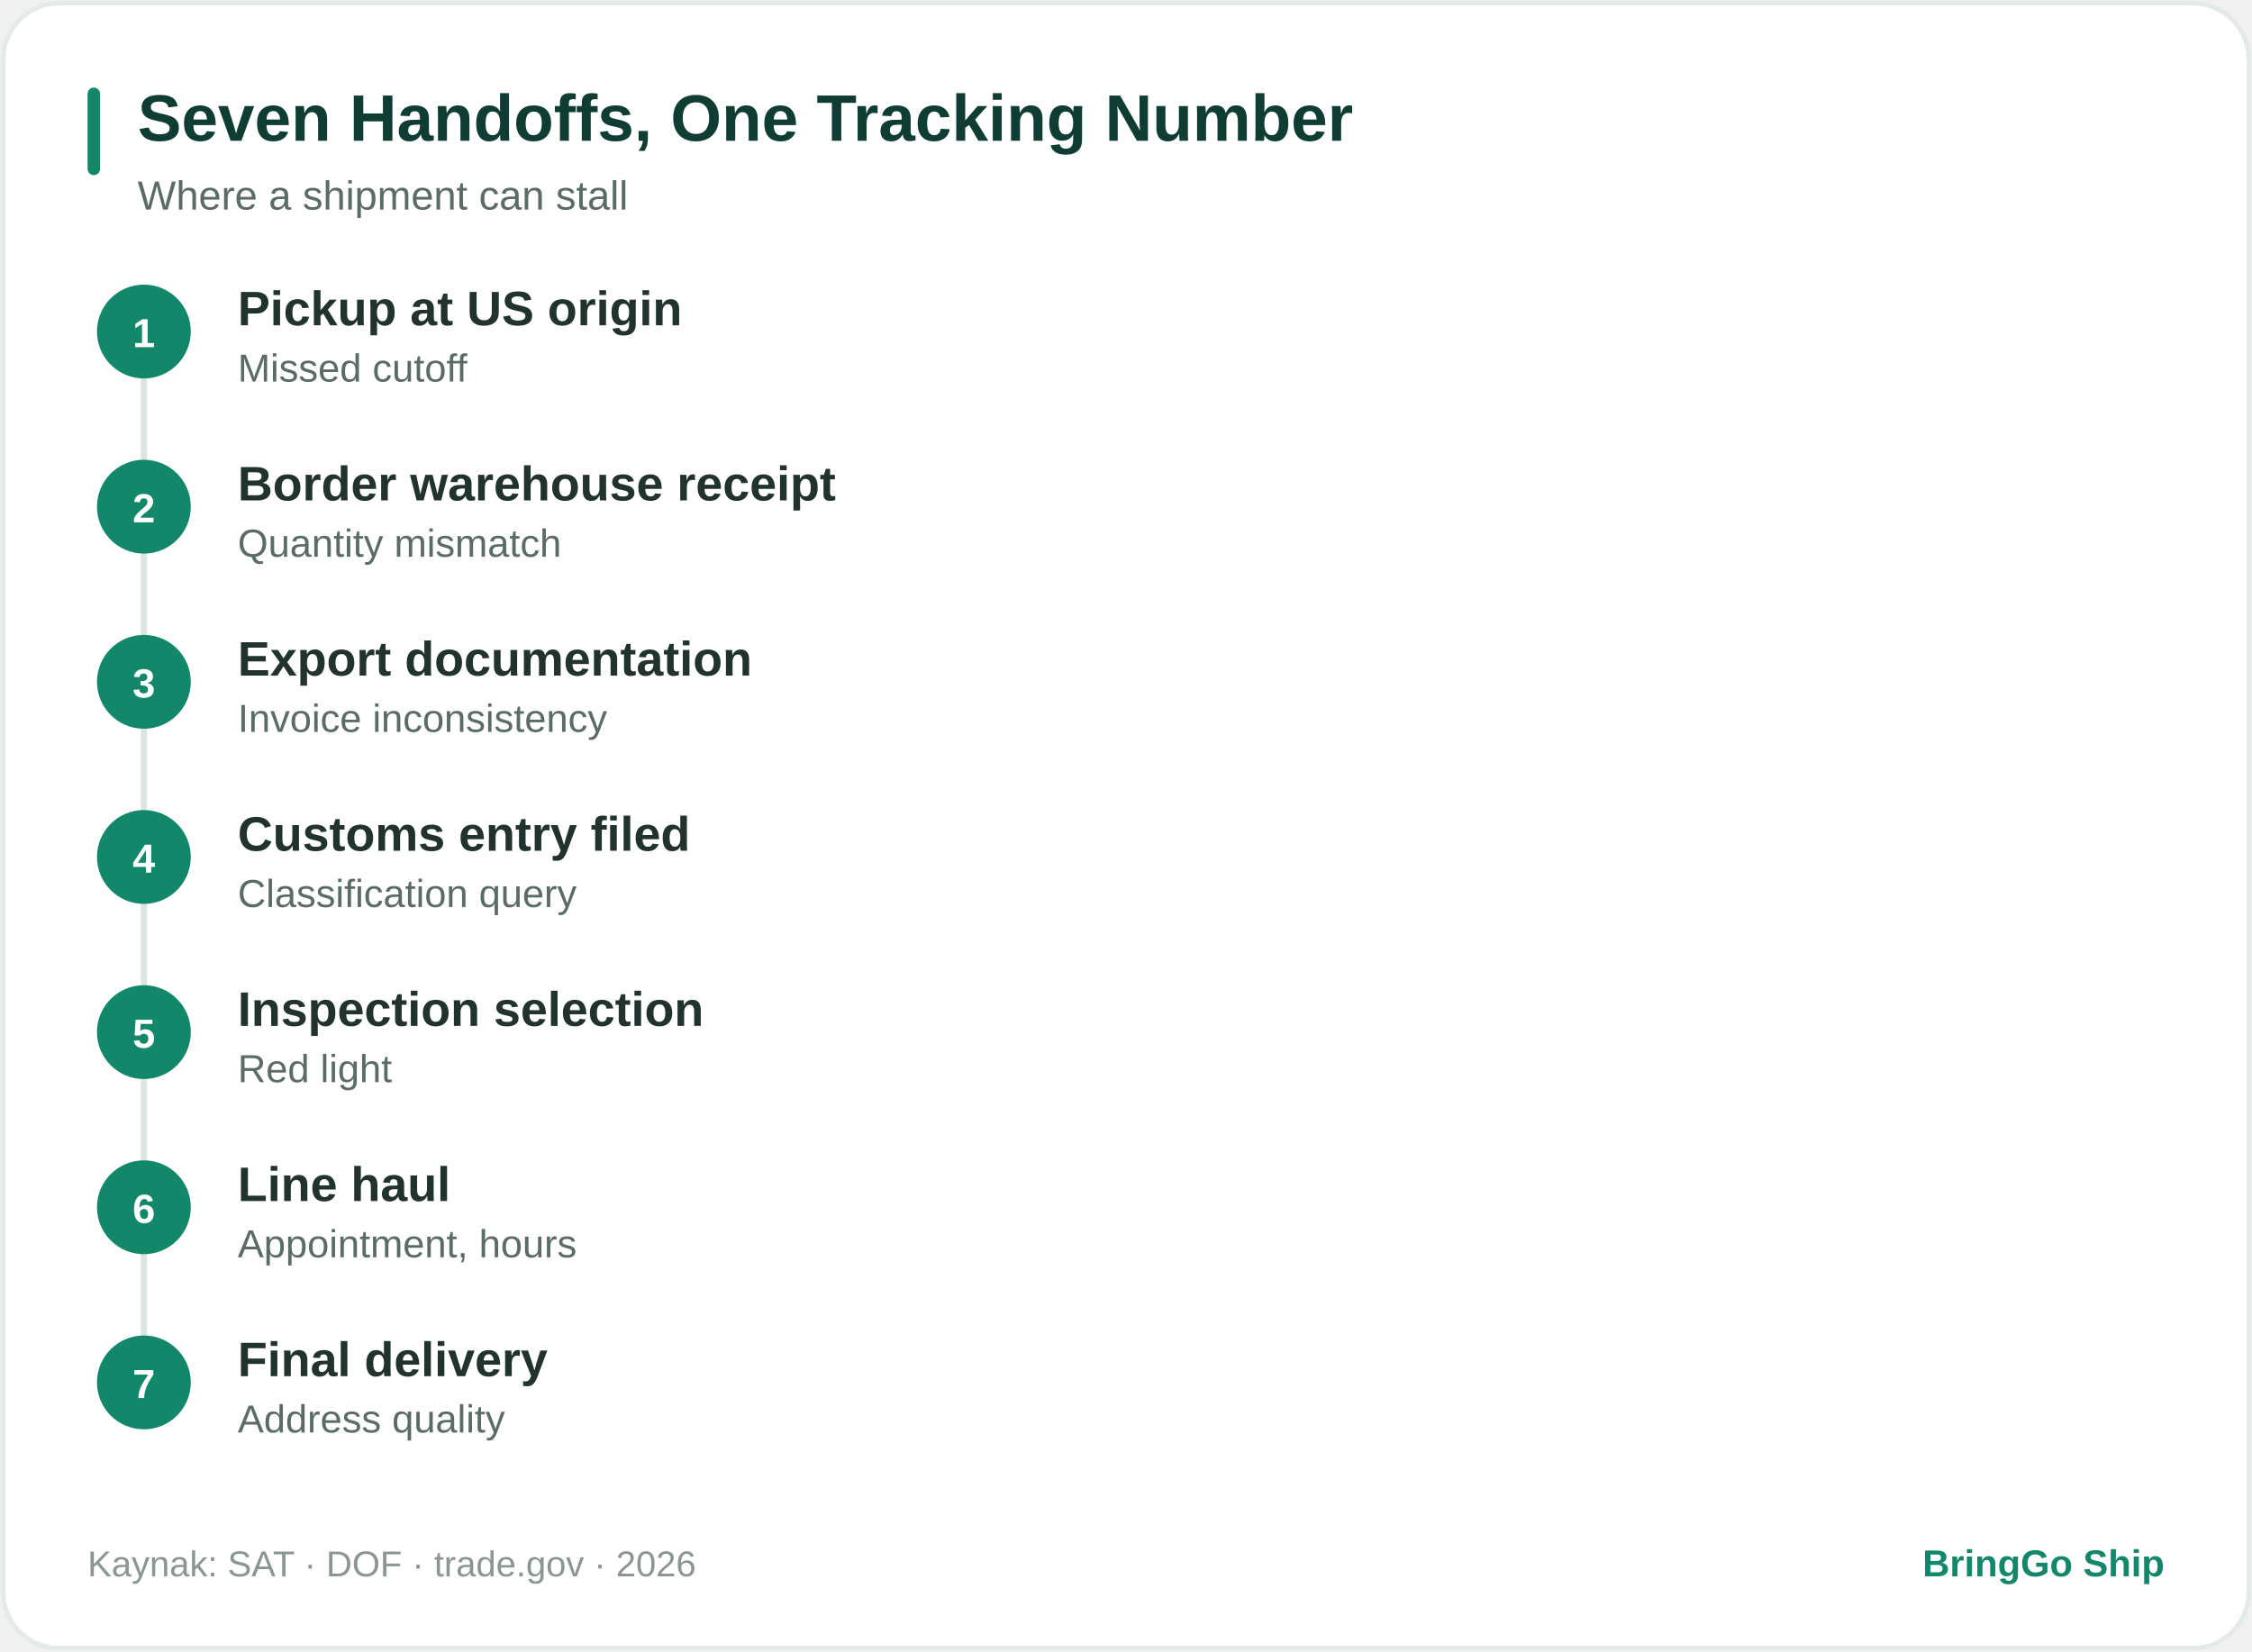
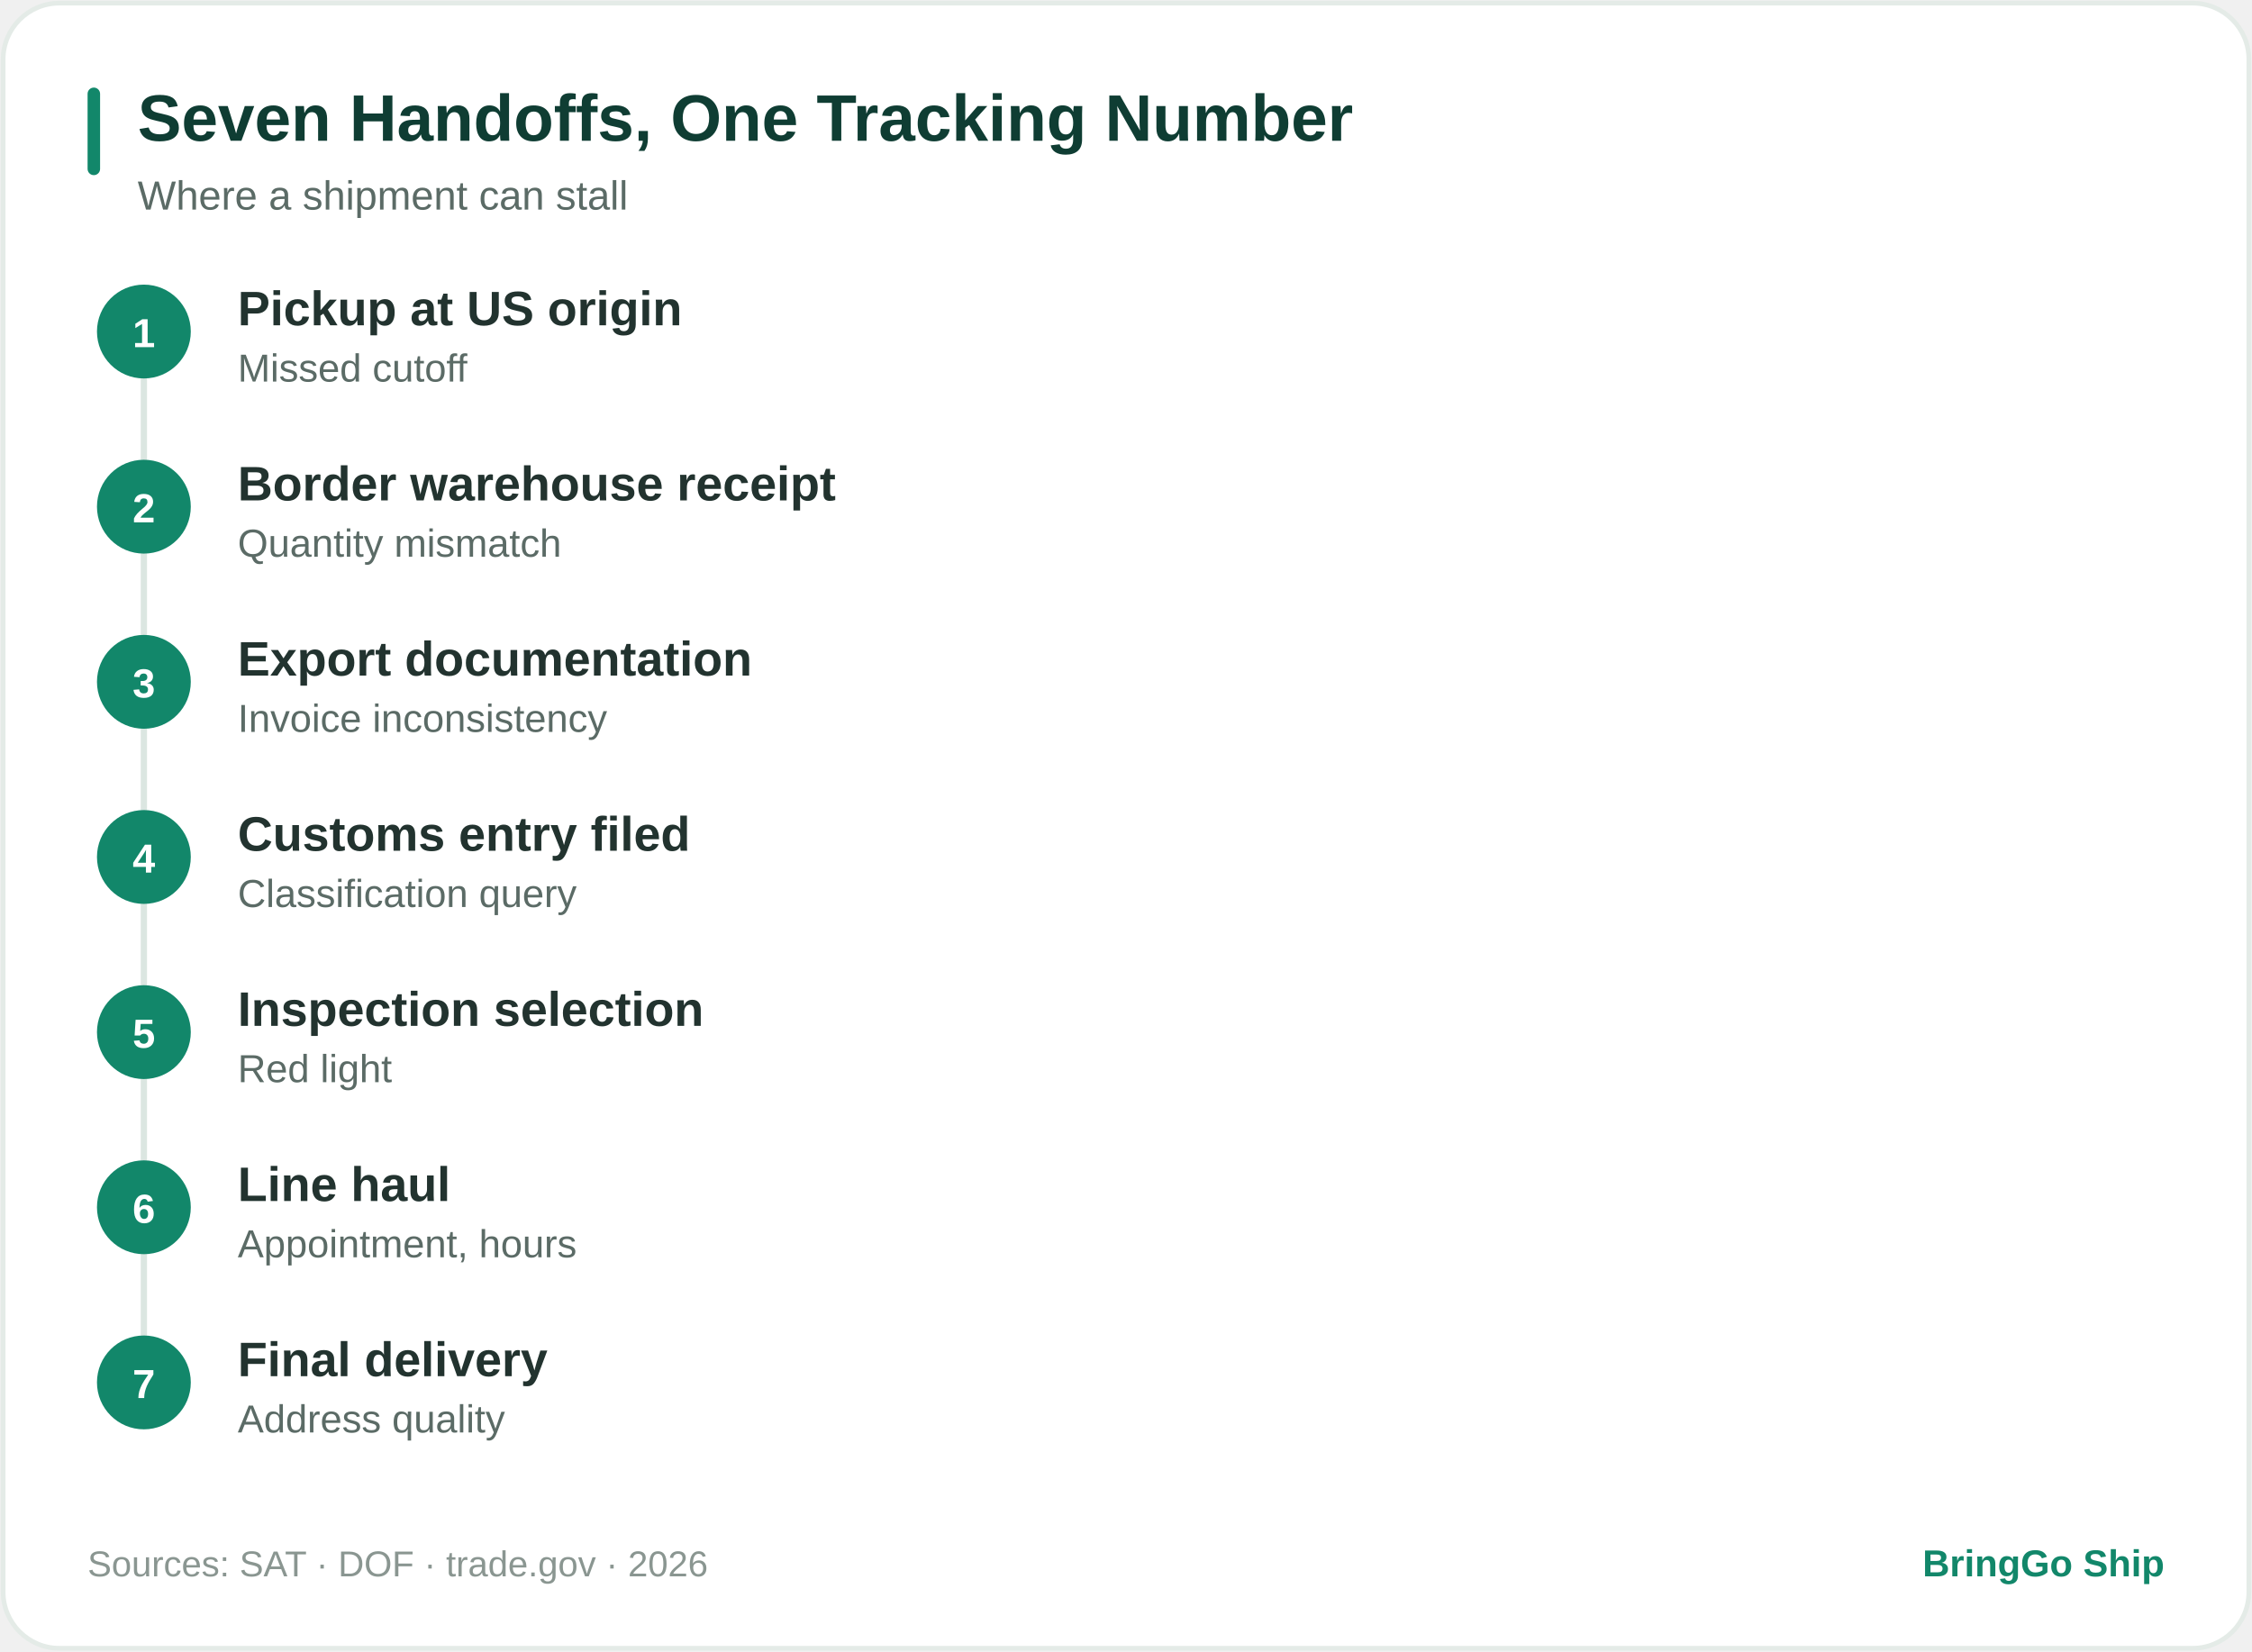
<svg xmlns="http://www.w3.org/2000/svg" width="720" height="528" viewBox="0 0 720 528" role="img">
  <style>
text{font-family:Arial,Helvetica,sans-serif}
.card{fill:#ffffff;stroke:#e4ebe7;stroke-width:1.5}
.row{fill:#f5f8f7}.pill{fill:#E1F5EE}.hi{fill:#1f9d5f}.mut{fill:#eef1f0}
.acc{fill:#12876A}.circ{fill:#12876A}.rd{fill:#fbe9e7}.am{fill:#fbf1dd}.tl{fill:#E1F5EE}.ln{stroke:#dbe6e1}
.tt{fill:#0F3D33;font-weight:bold}.ts{fill:#5b6b66}.tl2{fill:#22332f}
.tv{fill:#0F6E56;font-weight:bold}.tm{fill:#5b6b66;font-weight:bold}.tw{fill:#ffffff;font-weight:bold}
.tf{fill:#8a9691}.tb{fill:#12876A;font-weight:bold}.big{fill:#0F3D33;font-weight:bold}
.trd{fill:#a3392c;font-weight:bold}.tam{fill:#8a5a12;font-weight:bold}.ttl{fill:#0F6E56;font-weight:bold}
@media (prefers-color-scheme:dark){
.card{fill:#16211e;stroke:#2c3a35}
.row{fill:#1d2b27}.pill{fill:#123a2e}.hi{fill:#1f9d5f}.mut{fill:#28352f}
.acc{fill:#2fae7e}.circ{fill:#2fae7e}.rd{fill:#3a201c}.am{fill:#352a15}.tl{fill:#123a2e}
.tt{fill:#d7f2e6}.ts{fill:#8fa79d}.tl2{fill:#cfe0d9}
.tv{fill:#6fe0b0}.tm{fill:#9db3a9}.tw{fill:#ffffff}
.tf{fill:#6d8279}.tb{fill:#57d3a3}.big{fill:#d7f2e6}
.trd{fill:#f0a99e}.tam{fill:#e6c281}.ttl{fill:#6fe0b0}.ln{stroke:#31423c}}
</style>
  <rect x="1" y="1" width="718" height="526" rx="18" class="card" />
  <rect x="28" y="28" width="4" height="28" rx="2" class="acc" />
  <text x="44" y="45" font-size="21" class="tt">Seven Handoffs, One Tracking Number</text>
  <text x="44" y="67" font-size="13" class="ts">Where a shipment can stall</text>
  <g transform="translate(0,88)">
    <line x1="46" y1="18" x2="46" y2="354" stroke-width="2" class="ln" />
    <circle cx="46" cy="18" r="15" class="circ" />
    <text x="46" y="23" text-anchor="middle" font-size="13" class="tw">1</text>
    <text x="76" y="16" font-size="15.5" class="tl2" font-weight="bold">Pickup at US origin</text>
    <text x="76" y="34" font-size="12.5" class="ts">Missed cutoff</text>
    <circle cx="46" cy="74" r="15" class="circ" />
    <text x="46" y="79" text-anchor="middle" font-size="13" class="tw">2</text>
    <text x="76" y="72" font-size="15.5" class="tl2" font-weight="bold">Border warehouse receipt</text>
    <text x="76" y="90" font-size="12.5" class="ts">Quantity mismatch</text>
    <circle cx="46" cy="130" r="15" class="circ" />
    <text x="46" y="135" text-anchor="middle" font-size="13" class="tw">3</text>
    <text x="76" y="128" font-size="15.5" class="tl2" font-weight="bold">Export documentation</text>
    <text x="76" y="146" font-size="12.5" class="ts">Invoice inconsistency</text>
    <circle cx="46" cy="186" r="15" class="circ" />
    <text x="46" y="191" text-anchor="middle" font-size="13" class="tw">4</text>
    <text x="76" y="184" font-size="15.5" class="tl2" font-weight="bold">Customs entry filed</text>
    <text x="76" y="202" font-size="12.5" class="ts">Classification query</text>
    <circle cx="46" cy="242" r="15" class="circ" />
    <text x="46" y="247" text-anchor="middle" font-size="13" class="tw">5</text>
    <text x="76" y="240" font-size="15.5" class="tl2" font-weight="bold">Inspection selection</text>
    <text x="76" y="258" font-size="12.5" class="ts">Red light</text>
    <circle cx="46" cy="298" r="15" class="circ" />
    <text x="46" y="303" text-anchor="middle" font-size="13" class="tw">6</text>
    <text x="76" y="296" font-size="15.5" class="tl2" font-weight="bold">Line haul</text>
    <text x="76" y="314" font-size="12.5" class="ts">Appointment, hours</text>
    <circle cx="46" cy="354" r="15" class="circ" />
    <text x="46" y="359" text-anchor="middle" font-size="13" class="tw">7</text>
    <text x="76" y="352" font-size="15.5" class="tl2" font-weight="bold">Final delivery</text>
    <text x="76" y="370" font-size="12.5" class="ts">Address quality</text>
  </g>
-   <text x="28" y="504" font-size="11.5" class="tf">Kaynak: SAT · DOF · trade.gov · 2026</text>
+   <text x="28" y="504" font-size="11.5" class="tf">Sources: SAT · DOF · trade.gov · 2026</text>
  <text x="692" y="504" text-anchor="end" font-size="12" class="tb">BringGo Ship</text>
</svg>
